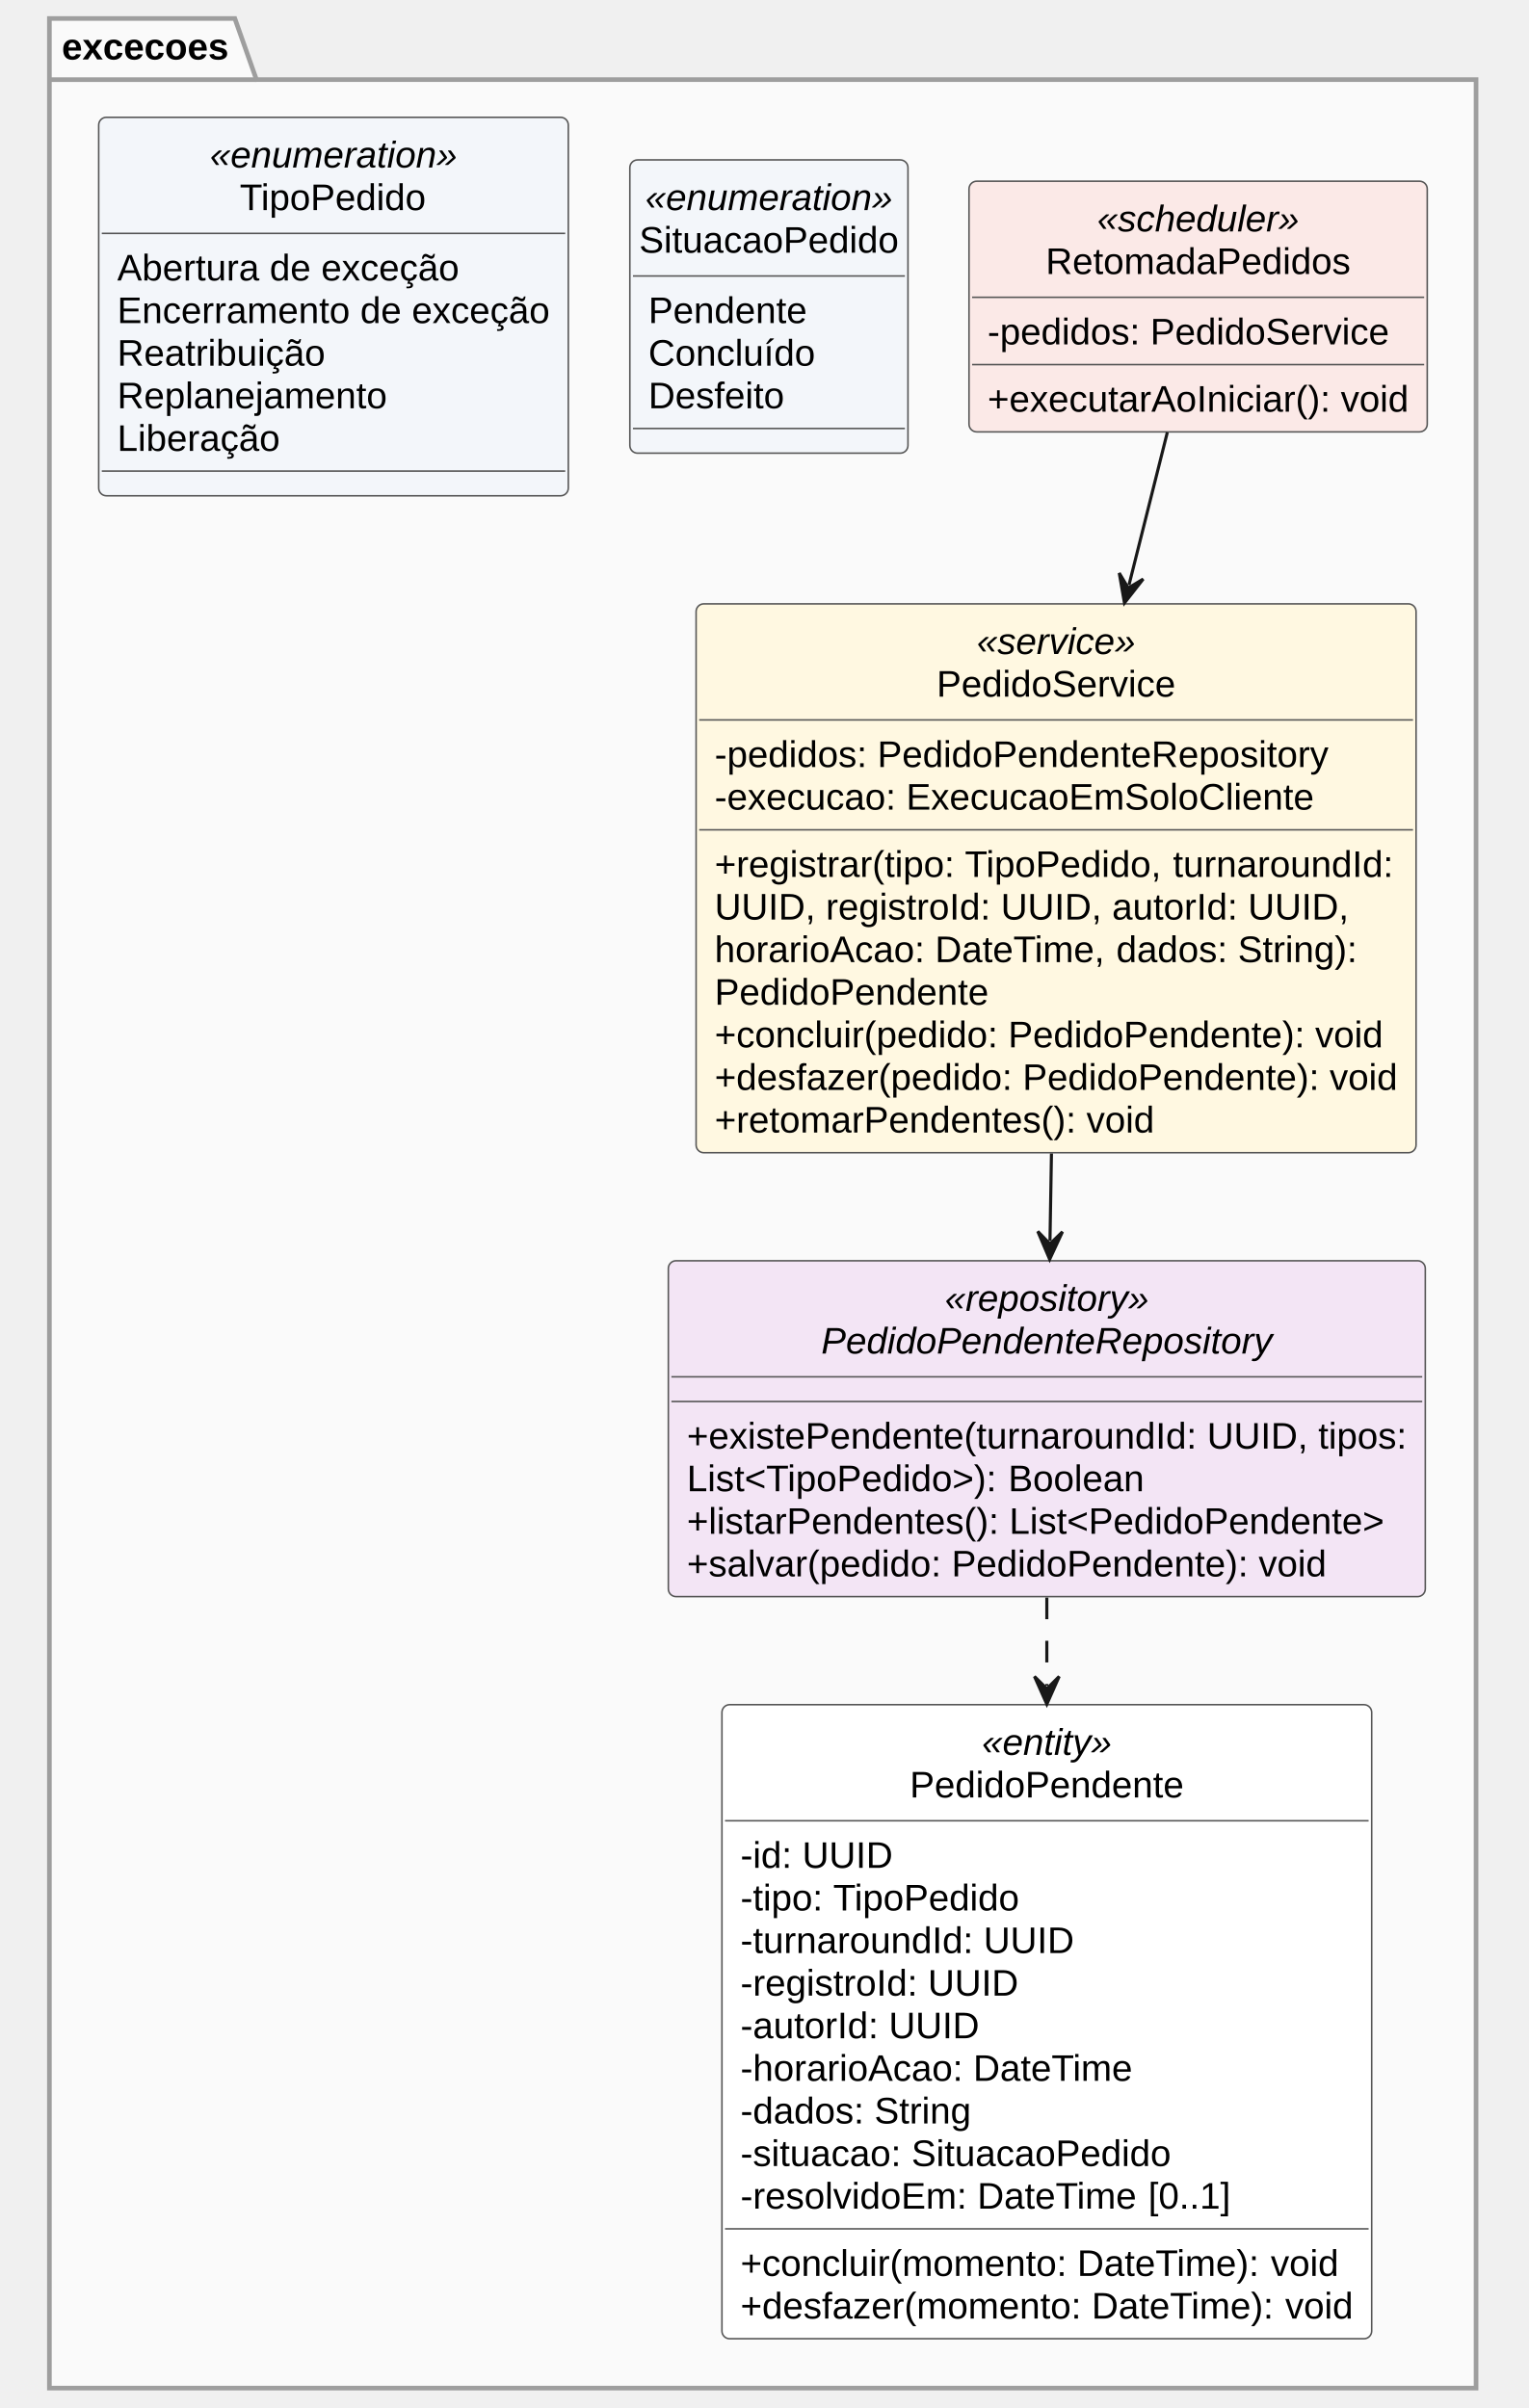
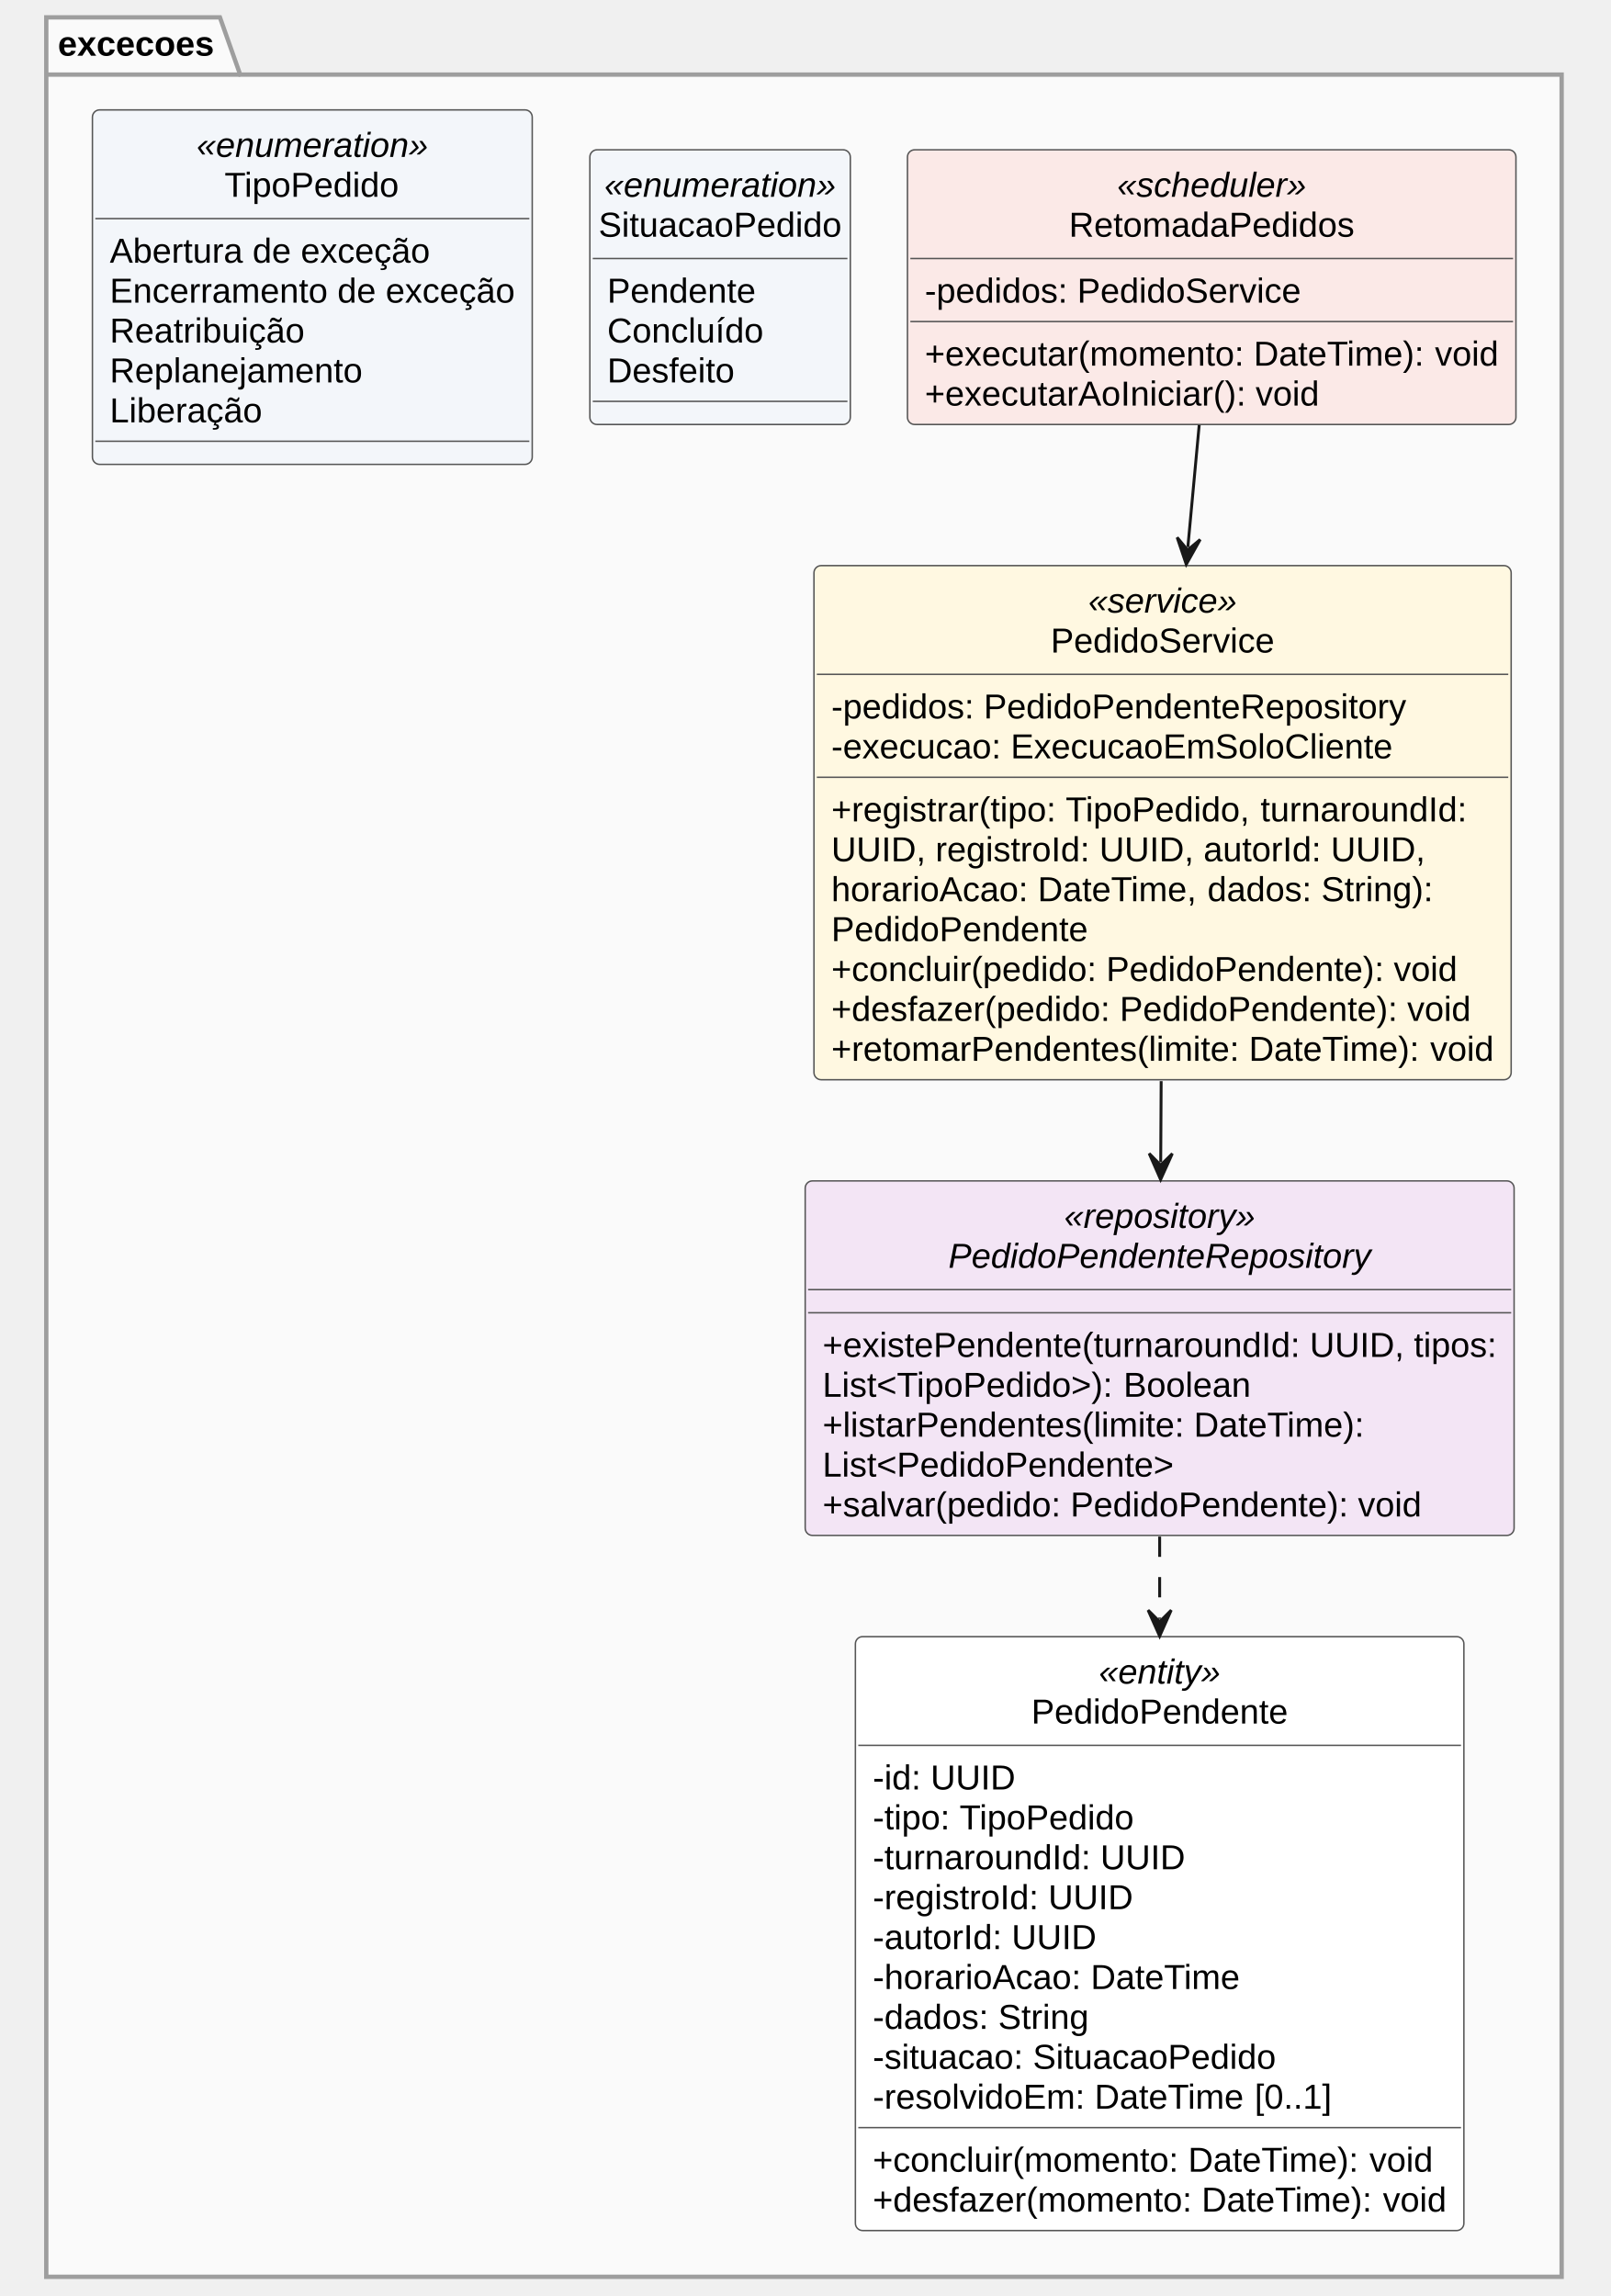
- <svg xmlns="http://www.w3.org/2000/svg" contentStyleType="text/css" data-diagram-type="CLASS" height="780px" preserveAspectRatio="none" style="width:495px;height:780px;background:#FFFFFF;" version="1.1" viewBox="0 0 495 780" width="495px" zoomAndPan="magnify">
+ <svg xmlns="http://www.w3.org/2000/svg" contentStyleType="text/css" data-diagram-type="CLASS" height="794px" preserveAspectRatio="none" style="width:557px;height:794px;background:#FFFFFF;" version="1.1" viewBox="0 0 557 794" width="557px" zoomAndPan="magnify">
  <defs />
  <g>
    <g class="cluster" data-qualified-name="excecoes" data-source-line="7" id="ent0480">
-       <polygon fill="#FAFAFA" points="16,6,76.047,6,83.047,25.799,478,25.799,478,773.56,16,773.56,16,6" style="stroke:#9E9E9E;stroke-width:1.5;" />
+       <polygon fill="#FAFAFA" points="16,6,76.047,6,83.047,25.799,540,25.799,540,787.36,16,787.36,16,6" style="stroke:#9E9E9E;stroke-width:1.5;" />
      <line style="stroke:#9E9E9E;stroke-width:1.5;" x1="16" x2="83.047" y1="25.799" y2="25.799" />
      <text fill="#000000" font-family="Arial" font-size="12" font-weight="bold" lengthAdjust="spacing" textLength="54.047" x="20" y="19.256">excecoes</text>
    </g>
    <g class="entity" data-qualified-name="excecoes.TipoPedido" data-source-line="23" id="ent0483">
      <rect fill="#F3F6FA" height="122.592" rx="2.5" ry="2.5" style="stroke:#555555;stroke-width:0.5;" width="152.08" x="31.96" y="38" />
      <text fill="#000000" font-family="Arial" font-size="12" font-style="italic" lengthAdjust="spacing" textLength="80.057" x="67.972" y="54.256">«enumeration»</text>
      <text fill="#000000" font-family="Arial" font-size="12" lengthAdjust="spacing" textLength="60.709" x="77.645" y="68.055">TipoPedido</text>
      <line style="stroke:#555555;stroke-width:0.5;" x1="32.96" x2="183.04" y1="75.598" y2="75.598" />
      <text fill="#000000" font-family="Arial" font-size="12" lengthAdjust="spacing" textLength="46.025" x="37.96" y="90.853">Abertura</text>
      <text fill="#000000" font-family="Arial" font-size="12" lengthAdjust="spacing" textLength="3.334" x="83.985" y="90.853"> </text>
      <text fill="#000000" font-family="Arial" font-size="12" lengthAdjust="spacing" textLength="13.348" x="87.319" y="90.853">de</text>
      <text fill="#000000" font-family="Arial" font-size="12" lengthAdjust="spacing" textLength="3.334" x="100.667" y="90.853"> </text>
      <text fill="#000000" font-family="Arial" font-size="12" lengthAdjust="spacing" textLength="44.695" x="104.001" y="90.853">exceção</text>
      <text fill="#000000" font-family="Arial" font-size="12" lengthAdjust="spacing" textLength="75.369" x="37.96" y="104.652">Encerramento</text>
      <text fill="#000000" font-family="Arial" font-size="12" lengthAdjust="spacing" textLength="3.334" x="113.329" y="104.652"> </text>
      <text fill="#000000" font-family="Arial" font-size="12" lengthAdjust="spacing" textLength="13.348" x="116.663" y="104.652">de</text>
      <text fill="#000000" font-family="Arial" font-size="12" lengthAdjust="spacing" textLength="3.334" x="130.011" y="104.652"> </text>
      <text fill="#000000" font-family="Arial" font-size="12" lengthAdjust="spacing" textLength="44.695" x="133.345" y="104.652">exceção</text>
      <text fill="#000000" font-family="Arial" font-size="12" lengthAdjust="spacing" textLength="67.371" x="37.96" y="118.451">Reatribuição</text>
      <text fill="#000000" font-family="Arial" font-size="12" lengthAdjust="spacing" textLength="87.393" x="37.96" y="132.25">Replanejamento</text>
      <text fill="#000000" font-family="Arial" font-size="12" lengthAdjust="spacing" textLength="52.705" x="37.96" y="146.049">Liberação</text>
      <line style="stroke:#555555;stroke-width:0.5;" x1="32.96" x2="183.04" y1="152.592" y2="152.592" />
    </g>
    <g class="entity" data-qualified-name="excecoes.SituacaoPedido" data-source-line="31" id="ent0484">
      <rect fill="#F3F6FA" height="94.994" rx="2.5" ry="2.5" style="stroke:#555555;stroke-width:0.5;" width="90.064" x="203.97" y="51.8" />
      <text fill="#000000" font-family="Arial" font-size="12" font-style="italic" lengthAdjust="spacing" textLength="80.057" x="208.974" y="68.056">«enumeration»</text>
      <text fill="#000000" font-family="Arial" font-size="12" lengthAdjust="spacing" textLength="84.064" x="206.97" y="81.855">SituacaoPedido</text>
      <line style="stroke:#555555;stroke-width:0.5;" x1="204.97" x2="293.034" y1="89.398" y2="89.398" />
      <text fill="#000000" font-family="Arial" font-size="12" lengthAdjust="spacing" textLength="51.381" x="209.97" y="104.653">Pendente</text>
      <text fill="#000000" font-family="Arial" font-size="12" lengthAdjust="spacing" textLength="54.035" x="209.97" y="118.452">Concluído</text>
      <text fill="#000000" font-family="Arial" font-size="12" lengthAdjust="spacing" textLength="44.022" x="209.97" y="132.251">Desfeito</text>
      <line style="stroke:#555555;stroke-width:0.5;" x1="204.97" x2="293.034" y1="138.794" y2="138.794" />
    </g>
    <g class="entity" data-qualified-name="excecoes.PedidoService" data-source-line="415" id="ent0539">
-       <rect fill="#FFF8E1" height="177.787" rx="2.5" ry="2.5" style="stroke:#555555;stroke-width:0.5;" width="233.156" x="225.42" y="195.6" />
-       <text fill="#000000" font-family="Arial" font-size="12" font-style="italic" lengthAdjust="spacing" textLength="51.357" x="316.319" y="211.856">«service»</text>
-       <text fill="#000000" font-family="Arial" font-size="12" lengthAdjust="spacing" textLength="77.379" x="303.309" y="225.655">PedidoService</text>
-       <line style="stroke:#555555;stroke-width:0.5;" x1="226.42" x2="457.576" y1="233.198" y2="233.198" />
-       <text fill="#000000" font-family="Arial" font-size="12" lengthAdjust="spacing" textLength="49.365" x="231.42" y="248.453">-pedidos:</text>
-       <text fill="#000000" font-family="Arial" font-size="12" lengthAdjust="spacing" textLength="3.334" x="280.785" y="248.453"> </text>
-       <text fill="#000000" font-family="Arial" font-size="12" lengthAdjust="spacing" textLength="146.103" x="284.119" y="248.453">PedidoPendenteRepository</text>
-       <text fill="#000000" font-family="Arial" font-size="12" lengthAdjust="spacing" textLength="58.699" x="231.42" y="262.252">-execucao:</text>
-       <text fill="#000000" font-family="Arial" font-size="12" lengthAdjust="spacing" textLength="3.334" x="290.119" y="262.252"> </text>
-       <text fill="#000000" font-family="Arial" font-size="12" lengthAdjust="spacing" textLength="132.07" x="293.453" y="262.252">ExecucaoEmSoloCliente</text>
-       <line style="stroke:#555555;stroke-width:0.5;" x1="226.42" x2="457.576" y1="268.795" y2="268.795" />
-       <text fill="#000000" font-family="Arial" font-size="12" lengthAdjust="spacing" textLength="77.695" x="231.42" y="284.051">+registrar(tipo:</text>
-       <text fill="#000000" font-family="Arial" font-size="12" lengthAdjust="spacing" textLength="3.334" x="309.115" y="284.051"> </text>
-       <text fill="#000000" font-family="Arial" font-size="12" lengthAdjust="spacing" textLength="64.043" x="312.449" y="284.051">TipoPedido,</text>
-       <text fill="#000000" font-family="Arial" font-size="12" lengthAdjust="spacing" textLength="3.334" x="376.492" y="284.051"> </text>
-       <text fill="#000000" font-family="Arial" font-size="12" lengthAdjust="spacing" textLength="71.385" x="379.826" y="284.051">turnaroundId:</text>
-       <text fill="#000000" font-family="Arial" font-size="12" lengthAdjust="spacing" textLength="32.666" x="231.42" y="297.85">UUID,</text>
-       <text fill="#000000" font-family="Arial" font-size="12" lengthAdjust="spacing" textLength="3.334" x="264.086" y="297.85"> </text>
-       <text fill="#000000" font-family="Arial" font-size="12" lengthAdjust="spacing" textLength="53.355" x="267.42" y="297.85">registroId:</text>
-       <text fill="#000000" font-family="Arial" font-size="12" lengthAdjust="spacing" textLength="3.334" x="320.776" y="297.85"> </text>
-       <text fill="#000000" font-family="Arial" font-size="12" lengthAdjust="spacing" textLength="32.666" x="324.11" y="297.85">UUID,</text>
-       <text fill="#000000" font-family="Arial" font-size="12" lengthAdjust="spacing" textLength="3.334" x="356.776" y="297.85"> </text>
-       <text fill="#000000" font-family="Arial" font-size="12" lengthAdjust="spacing" textLength="40.693" x="360.11" y="297.85">autorId:</text>
-       <text fill="#000000" font-family="Arial" font-size="12" lengthAdjust="spacing" textLength="3.334" x="400.803" y="297.85"> </text>
-       <text fill="#000000" font-family="Arial" font-size="12" lengthAdjust="spacing" textLength="32.666" x="404.137" y="297.85">UUID,</text>
-       <text fill="#000000" font-family="Arial" font-size="12" lengthAdjust="spacing" textLength="68.039" x="231.42" y="311.649">horarioAcao:</text>
-       <text fill="#000000" font-family="Arial" font-size="12" lengthAdjust="spacing" textLength="3.334" x="299.459" y="311.649"> </text>
-       <text fill="#000000" font-family="Arial" font-size="12" lengthAdjust="spacing" textLength="55.348" x="302.793" y="311.649">DateTime,</text>
-       <text fill="#000000" font-family="Arial" font-size="12" lengthAdjust="spacing" textLength="3.334" x="358.141" y="311.649"> </text>
-       <text fill="#000000" font-family="Arial" font-size="12" lengthAdjust="spacing" textLength="36.029" x="361.475" y="311.649">dados:</text>
-       <text fill="#000000" font-family="Arial" font-size="12" lengthAdjust="spacing" textLength="3.334" x="397.504" y="311.649"> </text>
-       <text fill="#000000" font-family="Arial" font-size="12" lengthAdjust="spacing" textLength="38.678" x="400.838" y="311.649">String):</text>
-       <text fill="#000000" font-family="Arial" font-size="12" lengthAdjust="spacing" textLength="88.746" x="231.42" y="325.448">PedidoPendente</text>
-       <text fill="#000000" font-family="Arial" font-size="12" lengthAdjust="spacing" textLength="91.723" x="231.42" y="339.247">+concluir(pedido:</text>
-       <text fill="#000000" font-family="Arial" font-size="12" lengthAdjust="spacing" textLength="3.334" x="323.143" y="339.247"> </text>
-       <text fill="#000000" font-family="Arial" font-size="12" lengthAdjust="spacing" textLength="96.076" x="326.477" y="339.247">PedidoPendente):</text>
-       <text fill="#000000" font-family="Arial" font-size="12" lengthAdjust="spacing" textLength="3.334" x="422.553" y="339.247"> </text>
-       <text fill="#000000" font-family="Arial" font-size="12" lengthAdjust="spacing" textLength="22.014" x="425.887" y="339.247">void</text>
-       <text fill="#000000" font-family="Arial" font-size="12" lengthAdjust="spacing" textLength="96.398" x="231.42" y="353.045">+desfazer(pedido:</text>
-       <text fill="#000000" font-family="Arial" font-size="12" lengthAdjust="spacing" textLength="3.334" x="327.818" y="353.045"> </text>
-       <text fill="#000000" font-family="Arial" font-size="12" lengthAdjust="spacing" textLength="96.076" x="331.152" y="353.045">PedidoPendente):</text>
-       <text fill="#000000" font-family="Arial" font-size="12" lengthAdjust="spacing" textLength="3.334" x="427.229" y="353.045"> </text>
-       <text fill="#000000" font-family="Arial" font-size="12" lengthAdjust="spacing" textLength="22.014" x="430.563" y="353.045">void</text>
-       <text fill="#000000" font-family="Arial" font-size="12" lengthAdjust="spacing" textLength="117.059" x="231.42" y="366.844">+retomarPendentes():</text>
-       <text fill="#000000" font-family="Arial" font-size="12" lengthAdjust="spacing" textLength="3.334" x="348.479" y="366.844"> </text>
-       <text fill="#000000" font-family="Arial" font-size="12" lengthAdjust="spacing" textLength="22.014" x="351.813" y="366.844">void</text>
+       <rect fill="#FFF8E1" height="177.787" rx="2.5" ry="2.5" style="stroke:#555555;stroke-width:0.5;" width="241.09" x="281.46" y="195.6" />
+       <text fill="#000000" font-family="Arial" font-size="12" font-style="italic" lengthAdjust="spacing" textLength="51.357" x="376.326" y="211.856">«service»</text>
+       <text fill="#000000" font-family="Arial" font-size="12" lengthAdjust="spacing" textLength="77.379" x="363.315" y="225.655">PedidoService</text>
+       <line style="stroke:#555555;stroke-width:0.5;" x1="282.46" x2="521.55" y1="233.198" y2="233.198" />
+       <text fill="#000000" font-family="Arial" font-size="12" lengthAdjust="spacing" textLength="49.365" x="287.46" y="248.453">-pedidos:</text>
+       <text fill="#000000" font-family="Arial" font-size="12" lengthAdjust="spacing" textLength="3.334" x="336.825" y="248.453"> </text>
+       <text fill="#000000" font-family="Arial" font-size="12" lengthAdjust="spacing" textLength="146.103" x="340.159" y="248.453">PedidoPendenteRepository</text>
+       <text fill="#000000" font-family="Arial" font-size="12" lengthAdjust="spacing" textLength="58.699" x="287.46" y="262.252">-execucao:</text>
+       <text fill="#000000" font-family="Arial" font-size="12" lengthAdjust="spacing" textLength="3.334" x="346.159" y="262.252"> </text>
+       <text fill="#000000" font-family="Arial" font-size="12" lengthAdjust="spacing" textLength="132.07" x="349.493" y="262.252">ExecucaoEmSoloCliente</text>
+       <line style="stroke:#555555;stroke-width:0.5;" x1="282.46" x2="521.55" y1="268.795" y2="268.795" />
+       <text fill="#000000" font-family="Arial" font-size="12" lengthAdjust="spacing" textLength="77.695" x="287.46" y="284.051">+registrar(tipo:</text>
+       <text fill="#000000" font-family="Arial" font-size="12" lengthAdjust="spacing" textLength="3.334" x="365.155" y="284.051"> </text>
+       <text fill="#000000" font-family="Arial" font-size="12" lengthAdjust="spacing" textLength="64.043" x="368.489" y="284.051">TipoPedido,</text>
+       <text fill="#000000" font-family="Arial" font-size="12" lengthAdjust="spacing" textLength="3.334" x="432.532" y="284.051"> </text>
+       <text fill="#000000" font-family="Arial" font-size="12" lengthAdjust="spacing" textLength="71.385" x="435.866" y="284.051">turnaroundId:</text>
+       <text fill="#000000" font-family="Arial" font-size="12" lengthAdjust="spacing" textLength="32.666" x="287.46" y="297.85">UUID,</text>
+       <text fill="#000000" font-family="Arial" font-size="12" lengthAdjust="spacing" textLength="3.334" x="320.126" y="297.85"> </text>
+       <text fill="#000000" font-family="Arial" font-size="12" lengthAdjust="spacing" textLength="53.355" x="323.46" y="297.85">registroId:</text>
+       <text fill="#000000" font-family="Arial" font-size="12" lengthAdjust="spacing" textLength="3.334" x="376.815" y="297.85"> </text>
+       <text fill="#000000" font-family="Arial" font-size="12" lengthAdjust="spacing" textLength="32.666" x="380.149" y="297.85">UUID,</text>
+       <text fill="#000000" font-family="Arial" font-size="12" lengthAdjust="spacing" textLength="3.334" x="412.815" y="297.85"> </text>
+       <text fill="#000000" font-family="Arial" font-size="12" lengthAdjust="spacing" textLength="40.693" x="416.149" y="297.85">autorId:</text>
+       <text fill="#000000" font-family="Arial" font-size="12" lengthAdjust="spacing" textLength="3.334" x="456.843" y="297.85"> </text>
+       <text fill="#000000" font-family="Arial" font-size="12" lengthAdjust="spacing" textLength="32.666" x="460.177" y="297.85">UUID,</text>
+       <text fill="#000000" font-family="Arial" font-size="12" lengthAdjust="spacing" textLength="68.039" x="287.46" y="311.649">horarioAcao:</text>
+       <text fill="#000000" font-family="Arial" font-size="12" lengthAdjust="spacing" textLength="3.334" x="355.499" y="311.649"> </text>
+       <text fill="#000000" font-family="Arial" font-size="12" lengthAdjust="spacing" textLength="55.348" x="358.833" y="311.649">DateTime,</text>
+       <text fill="#000000" font-family="Arial" font-size="12" lengthAdjust="spacing" textLength="3.334" x="414.181" y="311.649"> </text>
+       <text fill="#000000" font-family="Arial" font-size="12" lengthAdjust="spacing" textLength="36.029" x="417.515" y="311.649">dados:</text>
+       <text fill="#000000" font-family="Arial" font-size="12" lengthAdjust="spacing" textLength="3.334" x="453.544" y="311.649"> </text>
+       <text fill="#000000" font-family="Arial" font-size="12" lengthAdjust="spacing" textLength="38.678" x="456.878" y="311.649">String):</text>
+       <text fill="#000000" font-family="Arial" font-size="12" lengthAdjust="spacing" textLength="88.746" x="287.46" y="325.448">PedidoPendente</text>
+       <text fill="#000000" font-family="Arial" font-size="12" lengthAdjust="spacing" textLength="91.723" x="287.46" y="339.247">+concluir(pedido:</text>
+       <text fill="#000000" font-family="Arial" font-size="12" lengthAdjust="spacing" textLength="3.334" x="379.183" y="339.247"> </text>
+       <text fill="#000000" font-family="Arial" font-size="12" lengthAdjust="spacing" textLength="96.076" x="382.517" y="339.247">PedidoPendente):</text>
+       <text fill="#000000" font-family="Arial" font-size="12" lengthAdjust="spacing" textLength="3.334" x="478.593" y="339.247"> </text>
+       <text fill="#000000" font-family="Arial" font-size="12" lengthAdjust="spacing" textLength="22.014" x="481.927" y="339.247">void</text>
+       <text fill="#000000" font-family="Arial" font-size="12" lengthAdjust="spacing" textLength="96.398" x="287.46" y="353.045">+desfazer(pedido:</text>
+       <text fill="#000000" font-family="Arial" font-size="12" lengthAdjust="spacing" textLength="3.334" x="383.858" y="353.045"> </text>
+       <text fill="#000000" font-family="Arial" font-size="12" lengthAdjust="spacing" textLength="96.076" x="387.192" y="353.045">PedidoPendente):</text>
+       <text fill="#000000" font-family="Arial" font-size="12" lengthAdjust="spacing" textLength="3.334" x="483.269" y="353.045"> </text>
+       <text fill="#000000" font-family="Arial" font-size="12" lengthAdjust="spacing" textLength="22.014" x="486.603" y="353.045">void</text>
+       <text fill="#000000" font-family="Arial" font-size="12" lengthAdjust="spacing" textLength="141.065" x="287.46" y="366.844">+retomarPendentes(limite:</text>
+       <text fill="#000000" font-family="Arial" font-size="12" lengthAdjust="spacing" textLength="3.334" x="428.524" y="366.844"> </text>
+       <text fill="#000000" font-family="Arial" font-size="12" lengthAdjust="spacing" textLength="59.344" x="431.858" y="366.844">DateTime):</text>
+       <text fill="#000000" font-family="Arial" font-size="12" lengthAdjust="spacing" textLength="3.334" x="491.202" y="366.844"> </text>
+       <text fill="#000000" font-family="Arial" font-size="12" lengthAdjust="spacing" textLength="22.014" x="494.536" y="366.844">void</text>
    </g>
    <g class="entity" data-qualified-name="excecoes.PedidoPendente" data-source-line="489" id="ent0550">
-       <rect fill="#FFFFFF" height="205.385" rx="2.5" ry="2.5" style="stroke:#555555;stroke-width:0.5;" width="210.41" x="233.79" y="552.18" />
-       <text fill="#000000" font-family="Arial" font-size="12" font-style="italic" lengthAdjust="spacing" textLength="42.029" x="317.98" y="568.436">«entity»</text>
-       <text fill="#000000" font-family="Arial" font-size="12" lengthAdjust="spacing" textLength="88.746" x="294.622" y="582.235">PedidoPendente</text>
-       <line style="stroke:#555555;stroke-width:0.5;" x1="234.79" x2="443.2" y1="589.778" y2="589.778" />
-       <text fill="#000000" font-family="Arial" font-size="12" lengthAdjust="spacing" textLength="16.67" x="239.79" y="605.034">-id:</text>
-       <text fill="#000000" font-family="Arial" font-size="12" lengthAdjust="spacing" textLength="3.334" x="256.46" y="605.034"> </text>
-       <text fill="#000000" font-family="Arial" font-size="12" lengthAdjust="spacing" textLength="29.332" x="259.794" y="605.034">UUID</text>
-       <text fill="#000000" font-family="Arial" font-size="12" lengthAdjust="spacing" textLength="26.678" x="239.79" y="618.832">-tipo:</text>
-       <text fill="#000000" font-family="Arial" font-size="12" lengthAdjust="spacing" textLength="3.334" x="266.468" y="618.832"> </text>
-       <text fill="#000000" font-family="Arial" font-size="12" lengthAdjust="spacing" textLength="60.709" x="269.802" y="618.832">TipoPedido</text>
-       <text fill="#000000" font-family="Arial" font-size="12" lengthAdjust="spacing" textLength="75.381" x="239.79" y="632.631">-turnaroundId:</text>
-       <text fill="#000000" font-family="Arial" font-size="12" lengthAdjust="spacing" textLength="3.334" x="315.171" y="632.631"> </text>
-       <text fill="#000000" font-family="Arial" font-size="12" lengthAdjust="spacing" textLength="29.332" x="318.505" y="632.631">UUID</text>
-       <text fill="#000000" font-family="Arial" font-size="12" lengthAdjust="spacing" textLength="57.352" x="239.79" y="646.43">-registroId:</text>
-       <text fill="#000000" font-family="Arial" font-size="12" lengthAdjust="spacing" textLength="3.334" x="297.142" y="646.43"> </text>
-       <text fill="#000000" font-family="Arial" font-size="12" lengthAdjust="spacing" textLength="29.332" x="300.476" y="646.43">UUID</text>
-       <text fill="#000000" font-family="Arial" font-size="12" lengthAdjust="spacing" textLength="44.69" x="239.79" y="660.229">-autorId:</text>
-       <text fill="#000000" font-family="Arial" font-size="12" lengthAdjust="spacing" textLength="3.334" x="284.479" y="660.229"> </text>
-       <text fill="#000000" font-family="Arial" font-size="12" lengthAdjust="spacing" textLength="29.332" x="287.813" y="660.229">UUID</text>
-       <text fill="#000000" font-family="Arial" font-size="12" lengthAdjust="spacing" textLength="72.035" x="239.79" y="674.028">-horarioAcao:</text>
-       <text fill="#000000" font-family="Arial" font-size="12" lengthAdjust="spacing" textLength="3.334" x="311.825" y="674.028"> </text>
-       <text fill="#000000" font-family="Arial" font-size="12" lengthAdjust="spacing" textLength="52.014" x="315.159" y="674.028">DateTime</text>
-       <text fill="#000000" font-family="Arial" font-size="12" lengthAdjust="spacing" textLength="40.025" x="239.79" y="687.827">-dados:</text>
-       <text fill="#000000" font-family="Arial" font-size="12" lengthAdjust="spacing" textLength="3.334" x="279.815" y="687.827"> </text>
-       <text fill="#000000" font-family="Arial" font-size="12" lengthAdjust="spacing" textLength="31.348" x="283.149" y="687.827">String</text>
-       <text fill="#000000" font-family="Arial" font-size="12" lengthAdjust="spacing" textLength="52.025" x="239.79" y="701.625">-situacao:</text>
-       <text fill="#000000" font-family="Arial" font-size="12" lengthAdjust="spacing" textLength="3.334" x="291.815" y="701.625"> </text>
-       <text fill="#000000" font-family="Arial" font-size="12" lengthAdjust="spacing" textLength="84.064" x="295.149" y="701.625">SituacaoPedido</text>
-       <text fill="#000000" font-family="Arial" font-size="12" lengthAdjust="spacing" textLength="73.353" x="239.79" y="715.424">-resolvidoEm:</text>
-       <text fill="#000000" font-family="Arial" font-size="12" lengthAdjust="spacing" textLength="3.334" x="313.144" y="715.424"> </text>
-       <text fill="#000000" font-family="Arial" font-size="12" lengthAdjust="spacing" textLength="52.014" x="316.478" y="715.424">DateTime</text>
-       <text fill="#000000" font-family="Arial" font-size="12" lengthAdjust="spacing" textLength="3.334" x="368.491" y="715.424"> </text>
-       <text fill="#000000" font-family="Arial" font-size="12" lengthAdjust="spacing" textLength="26.684" x="371.825" y="715.424">[0..1]</text>
-       <line style="stroke:#555555;stroke-width:0.5;" x1="234.79" x2="443.2" y1="721.967" y2="721.967" />
-       <text fill="#000000" font-family="Arial" font-size="12" lengthAdjust="spacing" textLength="105.709" x="239.79" y="737.223">+concluir(momento:</text>
-       <text fill="#000000" font-family="Arial" font-size="12" lengthAdjust="spacing" textLength="3.334" x="345.499" y="737.223"> </text>
-       <text fill="#000000" font-family="Arial" font-size="12" lengthAdjust="spacing" textLength="59.344" x="348.833" y="737.223">DateTime):</text>
-       <text fill="#000000" font-family="Arial" font-size="12" lengthAdjust="spacing" textLength="3.334" x="408.177" y="737.223"> </text>
-       <text fill="#000000" font-family="Arial" font-size="12" lengthAdjust="spacing" textLength="22.014" x="411.511" y="737.223">void</text>
-       <text fill="#000000" font-family="Arial" font-size="12" lengthAdjust="spacing" textLength="110.385" x="239.79" y="751.022">+desfazer(momento:</text>
-       <text fill="#000000" font-family="Arial" font-size="12" lengthAdjust="spacing" textLength="3.334" x="350.175" y="751.022"> </text>
-       <text fill="#000000" font-family="Arial" font-size="12" lengthAdjust="spacing" textLength="59.344" x="353.509" y="751.022">DateTime):</text>
-       <text fill="#000000" font-family="Arial" font-size="12" lengthAdjust="spacing" textLength="3.334" x="412.853" y="751.022"> </text>
-       <text fill="#000000" font-family="Arial" font-size="12" lengthAdjust="spacing" textLength="22.014" x="416.187" y="751.022">void</text>
+       <rect fill="#FFFFFF" height="205.385" rx="2.5" ry="2.5" style="stroke:#555555;stroke-width:0.5;" width="210.41" x="295.79" y="565.98" />
+       <text fill="#000000" font-family="Arial" font-size="12" font-style="italic" lengthAdjust="spacing" textLength="42.029" x="379.98" y="582.236">«entity»</text>
+       <text fill="#000000" font-family="Arial" font-size="12" lengthAdjust="spacing" textLength="88.746" x="356.622" y="596.035">PedidoPendente</text>
+       <line style="stroke:#555555;stroke-width:0.5;" x1="296.79" x2="505.2" y1="603.578" y2="603.578" />
+       <text fill="#000000" font-family="Arial" font-size="12" lengthAdjust="spacing" textLength="16.67" x="301.79" y="618.833">-id:</text>
+       <text fill="#000000" font-family="Arial" font-size="12" lengthAdjust="spacing" textLength="3.334" x="318.46" y="618.833"> </text>
+       <text fill="#000000" font-family="Arial" font-size="12" lengthAdjust="spacing" textLength="29.332" x="321.794" y="618.833">UUID</text>
+       <text fill="#000000" font-family="Arial" font-size="12" lengthAdjust="spacing" textLength="26.678" x="301.79" y="632.632">-tipo:</text>
+       <text fill="#000000" font-family="Arial" font-size="12" lengthAdjust="spacing" textLength="3.334" x="328.468" y="632.632"> </text>
+       <text fill="#000000" font-family="Arial" font-size="12" lengthAdjust="spacing" textLength="60.709" x="331.802" y="632.632">TipoPedido</text>
+       <text fill="#000000" font-family="Arial" font-size="12" lengthAdjust="spacing" textLength="75.381" x="301.79" y="646.431">-turnaroundId:</text>
+       <text fill="#000000" font-family="Arial" font-size="12" lengthAdjust="spacing" textLength="3.334" x="377.171" y="646.431"> </text>
+       <text fill="#000000" font-family="Arial" font-size="12" lengthAdjust="spacing" textLength="29.332" x="380.505" y="646.431">UUID</text>
+       <text fill="#000000" font-family="Arial" font-size="12" lengthAdjust="spacing" textLength="57.352" x="301.79" y="660.23">-registroId:</text>
+       <text fill="#000000" font-family="Arial" font-size="12" lengthAdjust="spacing" textLength="3.334" x="359.142" y="660.23"> </text>
+       <text fill="#000000" font-family="Arial" font-size="12" lengthAdjust="spacing" textLength="29.332" x="362.476" y="660.23">UUID</text>
+       <text fill="#000000" font-family="Arial" font-size="12" lengthAdjust="spacing" textLength="44.69" x="301.79" y="674.029">-autorId:</text>
+       <text fill="#000000" font-family="Arial" font-size="12" lengthAdjust="spacing" textLength="3.334" x="346.479" y="674.029"> </text>
+       <text fill="#000000" font-family="Arial" font-size="12" lengthAdjust="spacing" textLength="29.332" x="349.813" y="674.029">UUID</text>
+       <text fill="#000000" font-family="Arial" font-size="12" lengthAdjust="spacing" textLength="72.035" x="301.79" y="687.828">-horarioAcao:</text>
+       <text fill="#000000" font-family="Arial" font-size="12" lengthAdjust="spacing" textLength="3.334" x="373.825" y="687.828"> </text>
+       <text fill="#000000" font-family="Arial" font-size="12" lengthAdjust="spacing" textLength="52.014" x="377.159" y="687.828">DateTime</text>
+       <text fill="#000000" font-family="Arial" font-size="12" lengthAdjust="spacing" textLength="40.025" x="301.79" y="701.626">-dados:</text>
+       <text fill="#000000" font-family="Arial" font-size="12" lengthAdjust="spacing" textLength="3.334" x="341.815" y="701.626"> </text>
+       <text fill="#000000" font-family="Arial" font-size="12" lengthAdjust="spacing" textLength="31.348" x="345.149" y="701.626">String</text>
+       <text fill="#000000" font-family="Arial" font-size="12" lengthAdjust="spacing" textLength="52.025" x="301.79" y="715.425">-situacao:</text>
+       <text fill="#000000" font-family="Arial" font-size="12" lengthAdjust="spacing" textLength="3.334" x="353.815" y="715.425"> </text>
+       <text fill="#000000" font-family="Arial" font-size="12" lengthAdjust="spacing" textLength="84.064" x="357.149" y="715.425">SituacaoPedido</text>
+       <text fill="#000000" font-family="Arial" font-size="12" lengthAdjust="spacing" textLength="73.353" x="301.79" y="729.224">-resolvidoEm:</text>
+       <text fill="#000000" font-family="Arial" font-size="12" lengthAdjust="spacing" textLength="3.334" x="375.144" y="729.224"> </text>
+       <text fill="#000000" font-family="Arial" font-size="12" lengthAdjust="spacing" textLength="52.014" x="378.478" y="729.224">DateTime</text>
+       <text fill="#000000" font-family="Arial" font-size="12" lengthAdjust="spacing" textLength="3.334" x="430.491" y="729.224"> </text>
+       <text fill="#000000" font-family="Arial" font-size="12" lengthAdjust="spacing" textLength="26.684" x="433.825" y="729.224">[0..1]</text>
+       <line style="stroke:#555555;stroke-width:0.5;" x1="296.79" x2="505.2" y1="735.767" y2="735.767" />
+       <text fill="#000000" font-family="Arial" font-size="12" lengthAdjust="spacing" textLength="105.709" x="301.79" y="751.023">+concluir(momento:</text>
+       <text fill="#000000" font-family="Arial" font-size="12" lengthAdjust="spacing" textLength="3.334" x="407.499" y="751.023"> </text>
+       <text fill="#000000" font-family="Arial" font-size="12" lengthAdjust="spacing" textLength="59.344" x="410.833" y="751.023">DateTime):</text>
+       <text fill="#000000" font-family="Arial" font-size="12" lengthAdjust="spacing" textLength="3.334" x="470.177" y="751.023"> </text>
+       <text fill="#000000" font-family="Arial" font-size="12" lengthAdjust="spacing" textLength="22.014" x="473.511" y="751.023">void</text>
+       <text fill="#000000" font-family="Arial" font-size="12" lengthAdjust="spacing" textLength="110.385" x="301.79" y="764.822">+desfazer(momento:</text>
+       <text fill="#000000" font-family="Arial" font-size="12" lengthAdjust="spacing" textLength="3.334" x="412.175" y="764.822"> </text>
+       <text fill="#000000" font-family="Arial" font-size="12" lengthAdjust="spacing" textLength="59.344" x="415.509" y="764.822">DateTime):</text>
+       <text fill="#000000" font-family="Arial" font-size="12" lengthAdjust="spacing" textLength="3.334" x="474.853" y="764.822"> </text>
+       <text fill="#000000" font-family="Arial" font-size="12" lengthAdjust="spacing" textLength="22.014" x="478.187" y="764.822">void</text>
    </g>
    <g class="entity" data-qualified-name="excecoes.PedidoPendenteRepository" data-source-line="505" id="ent0551">
-       <rect fill="#F3E5F5" height="108.793" rx="2.5" ry="2.5" style="stroke:#555555;stroke-width:0.5;" width="245.133" x="216.43" y="408.38" />
-       <text fill="#000000" font-family="Arial" font-size="12" font-style="italic" lengthAdjust="spacing" textLength="66.035" x="305.979" y="424.636">«repository»</text>
-       <text fill="#000000" font-family="Arial" font-size="12" font-style="italic" lengthAdjust="spacing" textLength="146.103" x="265.945" y="438.435">PedidoPendenteRepository</text>
-       <line style="stroke:#555555;stroke-width:0.5;" x1="217.43" x2="460.563" y1="445.978" y2="445.978" />
-       <line style="stroke:#555555;stroke-width:0.5;" x1="217.43" x2="460.563" y1="453.978" y2="453.978" />
-       <text fill="#000000" font-family="Arial" font-size="12" lengthAdjust="spacing" textLength="165.117" x="222.43" y="469.233">+existePendente(turnaroundId:</text>
-       <text fill="#000000" font-family="Arial" font-size="12" lengthAdjust="spacing" textLength="3.334" x="387.547" y="469.233"> </text>
-       <text fill="#000000" font-family="Arial" font-size="12" lengthAdjust="spacing" textLength="32.666" x="390.881" y="469.233">UUID,</text>
-       <text fill="#000000" font-family="Arial" font-size="12" lengthAdjust="spacing" textLength="3.334" x="423.547" y="469.233"> </text>
-       <text fill="#000000" font-family="Arial" font-size="12" lengthAdjust="spacing" textLength="28.682" x="426.881" y="469.233">tipos:</text>
-       <text fill="#000000" font-family="Arial" font-size="12" lengthAdjust="spacing" textLength="100.728" x="222.43" y="483.032">List&lt;TipoPedido&gt;):</text>
-       <text fill="#000000" font-family="Arial" font-size="12" lengthAdjust="spacing" textLength="3.334" x="323.159" y="483.032"> </text>
-       <text fill="#000000" font-family="Arial" font-size="12" lengthAdjust="spacing" textLength="44.039" x="326.493" y="483.032">Boolean</text>
-       <text fill="#000000" font-family="Arial" font-size="12" lengthAdjust="spacing" textLength="101.051" x="222.43" y="496.831">+listarPendentes():</text>
-       <text fill="#000000" font-family="Arial" font-size="12" lengthAdjust="spacing" textLength="3.334" x="323.481" y="496.831"> </text>
-       <text fill="#000000" font-family="Arial" font-size="12" lengthAdjust="spacing" textLength="121.436" x="326.815" y="496.831">List&lt;PedidoPendente&gt;</text>
-       <text fill="#000000" font-family="Arial" font-size="12" lengthAdjust="spacing" textLength="82.383" x="222.43" y="510.63">+salvar(pedido:</text>
-       <text fill="#000000" font-family="Arial" font-size="12" lengthAdjust="spacing" textLength="3.334" x="304.813" y="510.63"> </text>
-       <text fill="#000000" font-family="Arial" font-size="12" lengthAdjust="spacing" textLength="96.076" x="308.147" y="510.63">PedidoPendente):</text>
-       <text fill="#000000" font-family="Arial" font-size="12" lengthAdjust="spacing" textLength="3.334" x="404.223" y="510.63"> </text>
-       <text fill="#000000" font-family="Arial" font-size="12" lengthAdjust="spacing" textLength="22.014" x="407.557" y="510.63">void</text>
+       <rect fill="#F3E5F5" height="122.592" rx="2.5" ry="2.5" style="stroke:#555555;stroke-width:0.5;" width="245.133" x="278.43" y="408.38" />
+       <text fill="#000000" font-family="Arial" font-size="12" font-style="italic" lengthAdjust="spacing" textLength="66.035" x="367.979" y="424.636">«repository»</text>
+       <text fill="#000000" font-family="Arial" font-size="12" font-style="italic" lengthAdjust="spacing" textLength="146.103" x="327.945" y="438.435">PedidoPendenteRepository</text>
+       <line style="stroke:#555555;stroke-width:0.5;" x1="279.43" x2="522.563" y1="445.978" y2="445.978" />
+       <line style="stroke:#555555;stroke-width:0.5;" x1="279.43" x2="522.563" y1="453.978" y2="453.978" />
+       <text fill="#000000" font-family="Arial" font-size="12" lengthAdjust="spacing" textLength="165.117" x="284.43" y="469.233">+existePendente(turnaroundId:</text>
+       <text fill="#000000" font-family="Arial" font-size="12" lengthAdjust="spacing" textLength="3.334" x="449.547" y="469.233"> </text>
+       <text fill="#000000" font-family="Arial" font-size="12" lengthAdjust="spacing" textLength="32.666" x="452.881" y="469.233">UUID,</text>
+       <text fill="#000000" font-family="Arial" font-size="12" lengthAdjust="spacing" textLength="3.334" x="485.547" y="469.233"> </text>
+       <text fill="#000000" font-family="Arial" font-size="12" lengthAdjust="spacing" textLength="28.682" x="488.881" y="469.233">tipos:</text>
+       <text fill="#000000" font-family="Arial" font-size="12" lengthAdjust="spacing" textLength="100.728" x="284.43" y="483.032">List&lt;TipoPedido&gt;):</text>
+       <text fill="#000000" font-family="Arial" font-size="12" lengthAdjust="spacing" textLength="3.334" x="385.159" y="483.032"> </text>
+       <text fill="#000000" font-family="Arial" font-size="12" lengthAdjust="spacing" textLength="44.039" x="388.493" y="483.032">Boolean</text>
+       <text fill="#000000" font-family="Arial" font-size="12" lengthAdjust="spacing" textLength="125.057" x="284.43" y="496.831">+listarPendentes(limite:</text>
+       <text fill="#000000" font-family="Arial" font-size="12" lengthAdjust="spacing" textLength="3.334" x="409.487" y="496.831"> </text>
+       <text fill="#000000" font-family="Arial" font-size="12" lengthAdjust="spacing" textLength="59.344" x="412.821" y="496.831">DateTime):</text>
+       <text fill="#000000" font-family="Arial" font-size="12" lengthAdjust="spacing" textLength="121.436" x="284.43" y="510.63">List&lt;PedidoPendente&gt;</text>
+       <text fill="#000000" font-family="Arial" font-size="12" lengthAdjust="spacing" textLength="82.383" x="284.43" y="524.429">+salvar(pedido:</text>
+       <text fill="#000000" font-family="Arial" font-size="12" lengthAdjust="spacing" textLength="3.334" x="366.813" y="524.429"> </text>
+       <text fill="#000000" font-family="Arial" font-size="12" lengthAdjust="spacing" textLength="96.076" x="370.147" y="524.429">PedidoPendente):</text>
+       <text fill="#000000" font-family="Arial" font-size="12" lengthAdjust="spacing" textLength="3.334" x="466.223" y="524.429"> </text>
+       <text fill="#000000" font-family="Arial" font-size="12" lengthAdjust="spacing" textLength="22.014" x="469.557" y="524.429">void</text>
    </g>
-     <g class="entity" data-qualified-name="excecoes.RetomadaPedidos" data-source-line="547" id="ent0556">
-       <rect fill="#FBE9E7" height="81.195" rx="2.5" ry="2.5" style="stroke:#555555;stroke-width:0.5;" width="148.394" x="313.8" y="58.7" />
-       <text fill="#000000" font-family="Arial" font-size="12" font-style="italic" lengthAdjust="spacing" textLength="65.379" x="355.308" y="74.956">«scheduler»</text>
-       <text fill="#000000" font-family="Arial" font-size="12" lengthAdjust="spacing" textLength="98.731" x="338.632" y="88.755">RetomadaPedidos</text>
-       <line style="stroke:#555555;stroke-width:0.5;" x1="314.8" x2="461.195" y1="96.298" y2="96.298" />
-       <text fill="#000000" font-family="Arial" font-size="12" lengthAdjust="spacing" textLength="49.365" x="319.8" y="111.553">-pedidos:</text>
-       <text fill="#000000" font-family="Arial" font-size="12" lengthAdjust="spacing" textLength="3.334" x="369.165" y="111.553"> </text>
-       <text fill="#000000" font-family="Arial" font-size="12" lengthAdjust="spacing" textLength="77.379" x="372.499" y="111.553">PedidoService</text>
-       <line style="stroke:#555555;stroke-width:0.5;" x1="314.8" x2="461.195" y1="118.097" y2="118.097" />
-       <text fill="#000000" font-family="Arial" font-size="12" lengthAdjust="spacing" textLength="111.047" x="319.8" y="133.352">+executarAoIniciar():</text>
-       <text fill="#000000" font-family="Arial" font-size="12" lengthAdjust="spacing" textLength="3.334" x="430.847" y="133.352"> </text>
-       <text fill="#000000" font-family="Arial" font-size="12" lengthAdjust="spacing" textLength="22.014" x="434.181" y="133.352">void</text>
+     <g class="entity" data-qualified-name="excecoes.RetomadaPedidos" data-source-line="550" id="ent0556">
+       <rect fill="#FBE9E7" height="94.994" rx="2.5" ry="2.5" style="stroke:#555555;stroke-width:0.5;" width="210.41" x="313.79" y="51.8" />
+       <text fill="#000000" font-family="Arial" font-size="12" font-style="italic" lengthAdjust="spacing" textLength="65.379" x="386.306" y="68.056">«scheduler»</text>
+       <text fill="#000000" font-family="Arial" font-size="12" lengthAdjust="spacing" textLength="98.731" x="369.63" y="81.855">RetomadaPedidos</text>
+       <line style="stroke:#555555;stroke-width:0.5;" x1="314.79" x2="523.2" y1="89.398" y2="89.398" />
+       <text fill="#000000" font-family="Arial" font-size="12" lengthAdjust="spacing" textLength="49.365" x="319.79" y="104.653">-pedidos:</text>
+       <text fill="#000000" font-family="Arial" font-size="12" lengthAdjust="spacing" textLength="3.334" x="369.155" y="104.653"> </text>
+       <text fill="#000000" font-family="Arial" font-size="12" lengthAdjust="spacing" textLength="77.379" x="372.489" y="104.653">PedidoService</text>
+       <line style="stroke:#555555;stroke-width:0.5;" x1="314.79" x2="523.2" y1="111.197" y2="111.197" />
+       <text fill="#000000" font-family="Arial" font-size="12" lengthAdjust="spacing" textLength="110.385" x="319.79" y="126.452">+executar(momento:</text>
+       <text fill="#000000" font-family="Arial" font-size="12" lengthAdjust="spacing" textLength="3.334" x="430.175" y="126.452"> </text>
+       <text fill="#000000" font-family="Arial" font-size="12" lengthAdjust="spacing" textLength="59.344" x="433.509" y="126.452">DateTime):</text>
+       <text fill="#000000" font-family="Arial" font-size="12" lengthAdjust="spacing" textLength="3.334" x="492.853" y="126.452"> </text>
+       <text fill="#000000" font-family="Arial" font-size="12" lengthAdjust="spacing" textLength="22.014" x="496.187" y="126.452">void</text>
+       <text fill="#000000" font-family="Arial" font-size="12" lengthAdjust="spacing" textLength="111.047" x="319.79" y="140.251">+executarAoIniciar():</text>
+       <text fill="#000000" font-family="Arial" font-size="12" lengthAdjust="spacing" textLength="3.334" x="430.837" y="140.251"> </text>
+       <text fill="#000000" font-family="Arial" font-size="12" lengthAdjust="spacing" textLength="22.014" x="434.171" y="140.251">void</text>
    </g>
-     <g class="link" data-entity-1="ent0539" data-entity-2="ent0551" data-link-type="dependency" data-source-line="601" id="lnk602">
-       <path codeLine="601" d="M340.5,373.63 C340.3,385.34 340.199,391.051 340.019,401.931" fill="none" id="PedidoService-to-PedidoPendenteRepository" style="stroke:#181818;stroke-width:1;" />
-       <polygon fill="#181818" points="339.92,407.93,344.068,398.997,340.003,402.931,336.069,398.865,339.92,407.93" style="stroke:#181818;stroke-width:1;" />
+     <g class="link" data-entity-1="ent0539" data-entity-2="ent0551" data-link-type="dependency" data-source-line="605" id="lnk602">
+       <path codeLine="605" d="M401.52,373.87 C401.45,385.39 401.423,390.99 401.363,401.92" fill="none" id="PedidoService-to-PedidoPendenteRepository" style="stroke:#181818;stroke-width:1;" />
+       <polygon fill="#181818" points="401.33,407.92,405.379,398.942,401.357,402.92,397.38,398.898,401.33,407.92" style="stroke:#181818;stroke-width:1;" />
    </g>
-     <g class="link" data-entity-1="ent0556" data-entity-2="ent0539" data-link-type="dependency" data-source-line="607" id="lnk608">
-       <path codeLine="607" d="M378.02,140.05 C373.92,156.36 370.472,170.121 365.602,189.501" fill="none" id="RetomadaPedidos-to-PedidoService" style="stroke:#181818;stroke-width:1;" />
-       <polygon fill="#181818" points="364.14,195.32,370.213,187.566,365.359,190.471,362.454,185.617,364.14,195.32" style="stroke:#181818;stroke-width:1;" />
+     <g class="link" data-entity-1="ent0556" data-entity-2="ent0539" data-link-type="dependency" data-source-line="611" id="lnk608">
+       <path codeLine="611" d="M414.67,147 C413.3,161.74 412.293,172.555 410.753,189.206" fill="none" id="RetomadaPedidos-to-PedidoService" style="stroke:#181818;stroke-width:1;" />
+       <polygon fill="#181818" points="410.2,195.18,415.012,186.587,410.661,190.201,407.046,185.85,410.2,195.18" style="stroke:#181818;stroke-width:1;" />
    </g>
-     <g class="link" data-entity-1="ent0551" data-entity-2="ent0550" data-link-type="dependency" data-source-line="608" id="lnk609">
-       <path codeLine="608" d="M339,517.49 C339,528.36 339,534.12 339,546.03" fill="none" id="PedidoPendenteRepository-to-PedidoPendente" style="stroke:#181818;stroke-width:1;stroke-dasharray:7,7;" />
-       <polygon fill="#181818" points="339,552.03,343,543.03,339,547.03,335,543.03,339,552.03" style="stroke:#181818;stroke-width:1;" />
+     <g class="link" data-entity-1="ent0551" data-entity-2="ent0550" data-link-type="dependency" data-source-line="612" id="lnk609">
+       <path codeLine="612" d="M401,531.39 C401,542.36 401,548.06 401,559.82" fill="none" id="PedidoPendenteRepository-to-PedidoPendente" style="stroke:#181818;stroke-width:1;stroke-dasharray:7,7;" />
+       <polygon fill="#181818" points="401,565.82,405,556.82,401,560.82,397,556.82,401,565.82" style="stroke:#181818;stroke-width:1;" />
    </g>
  </g>
</svg>
